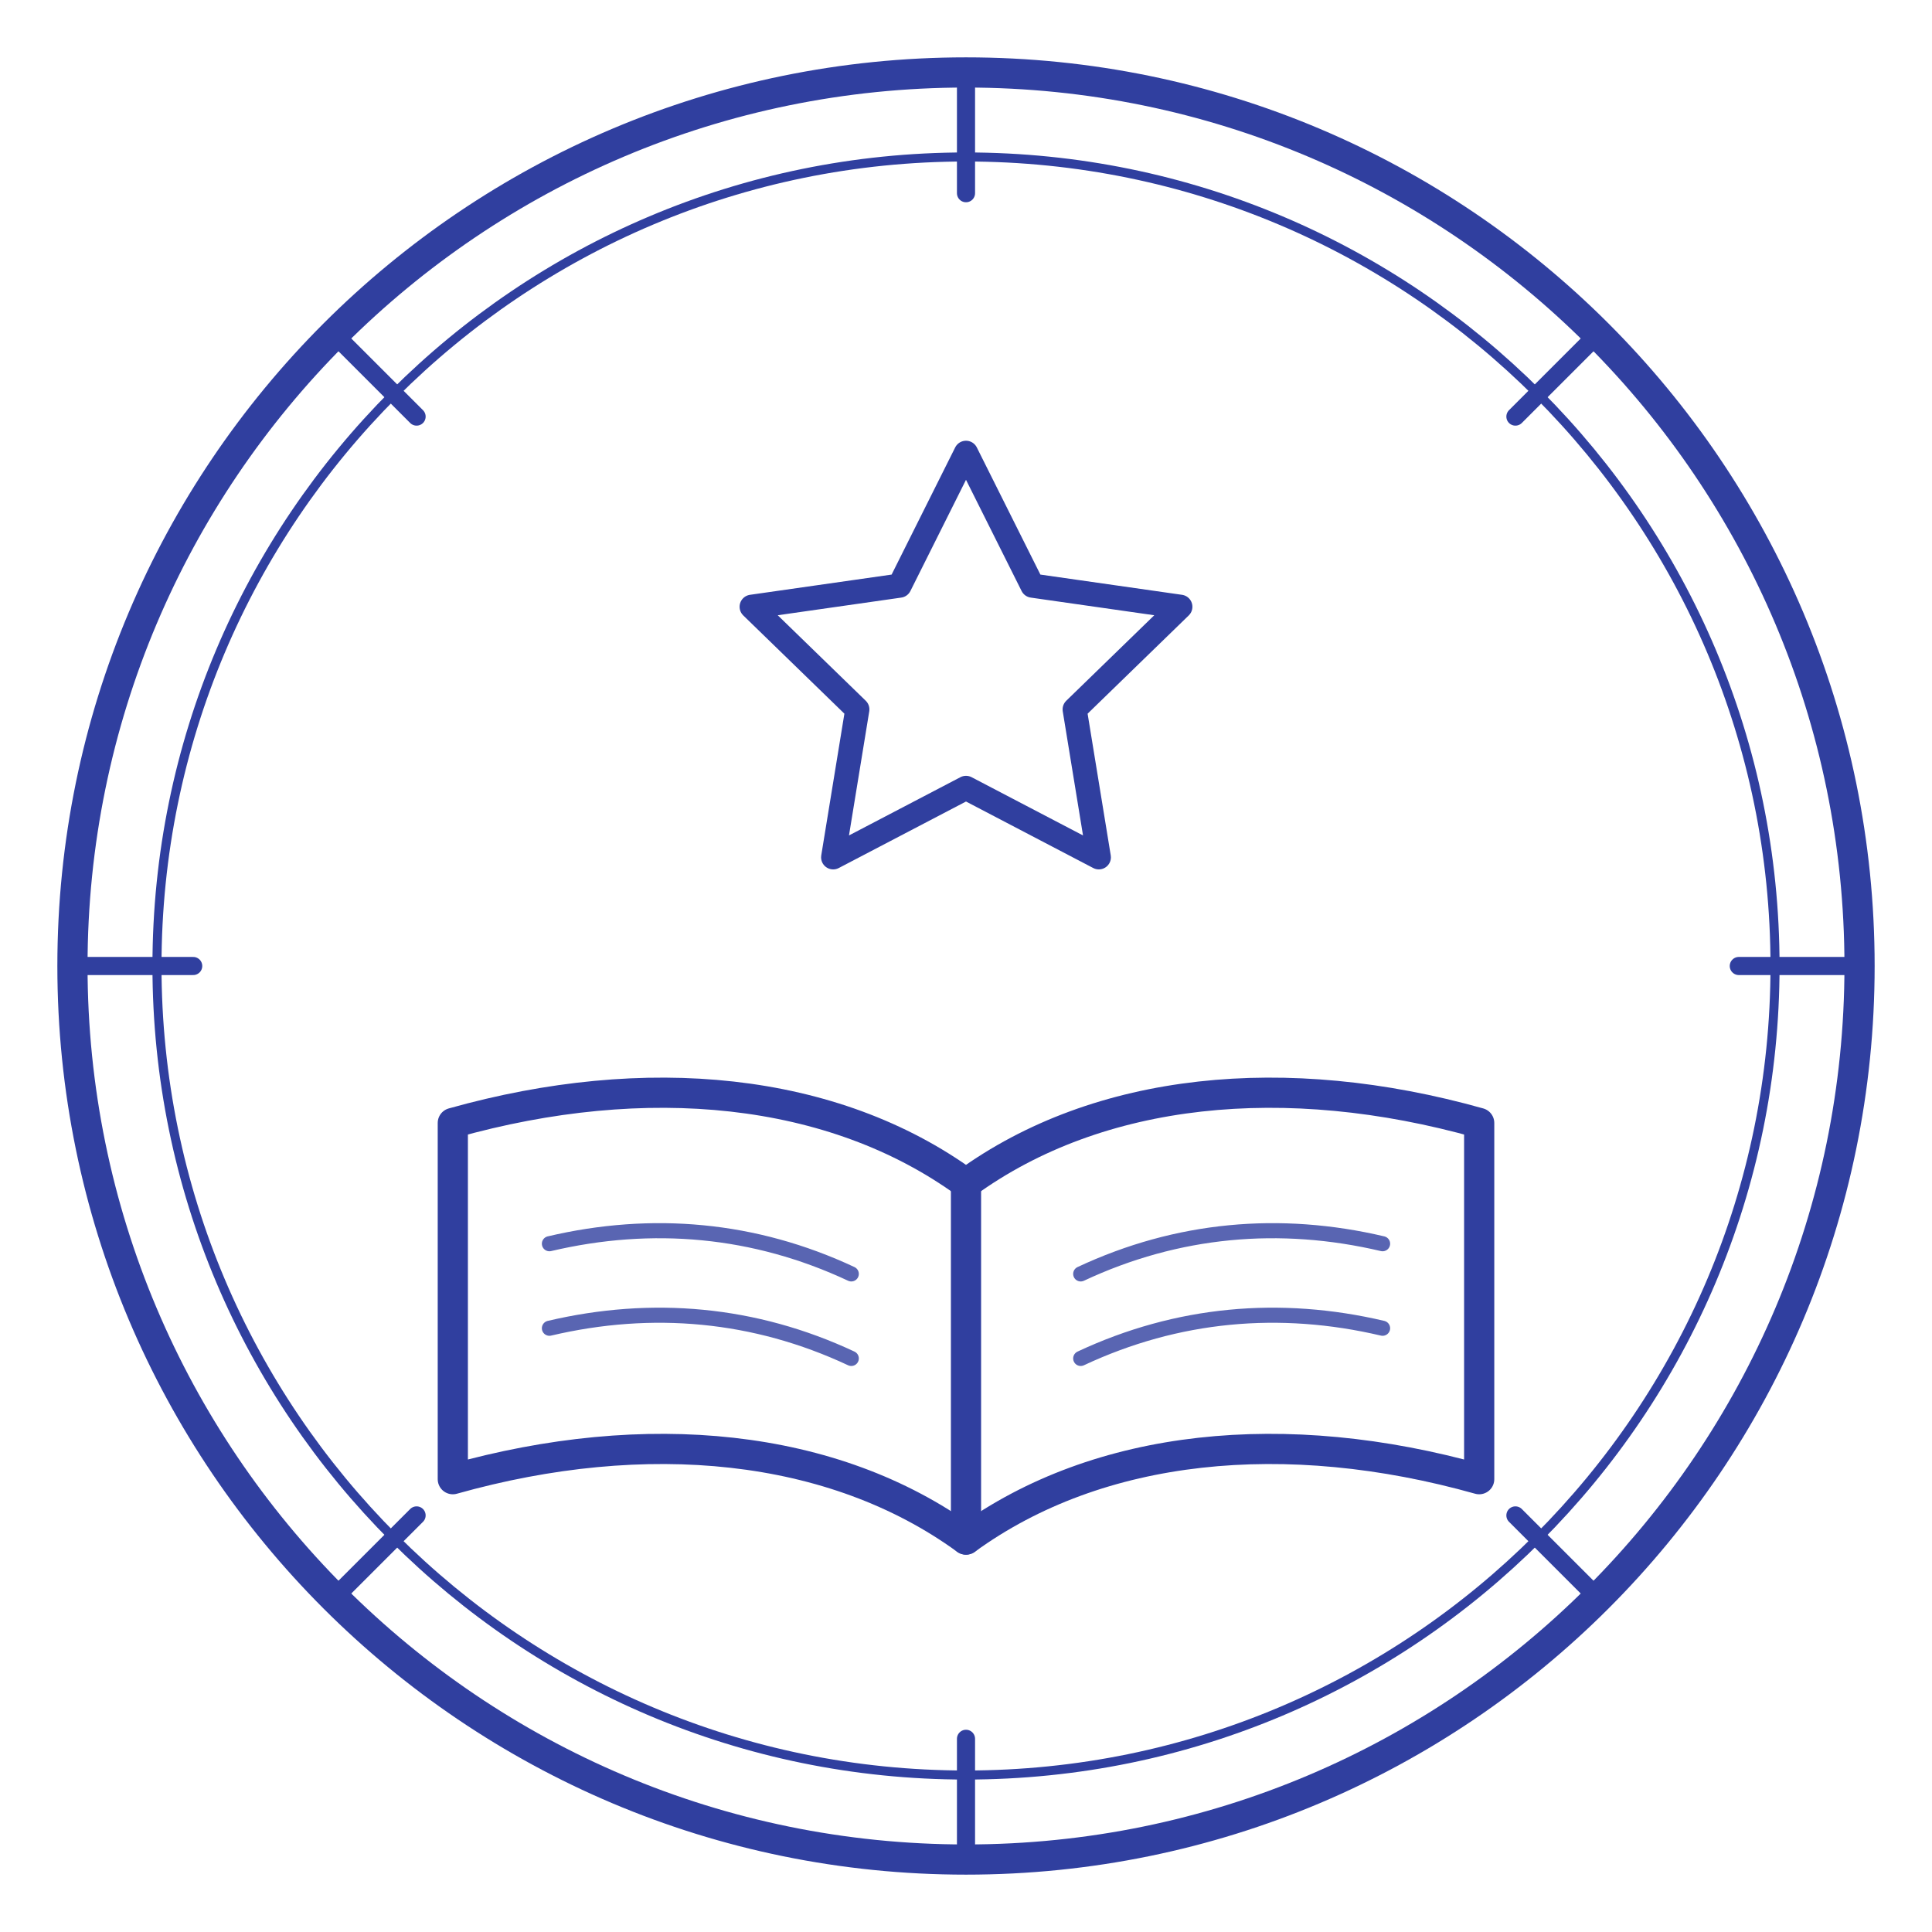
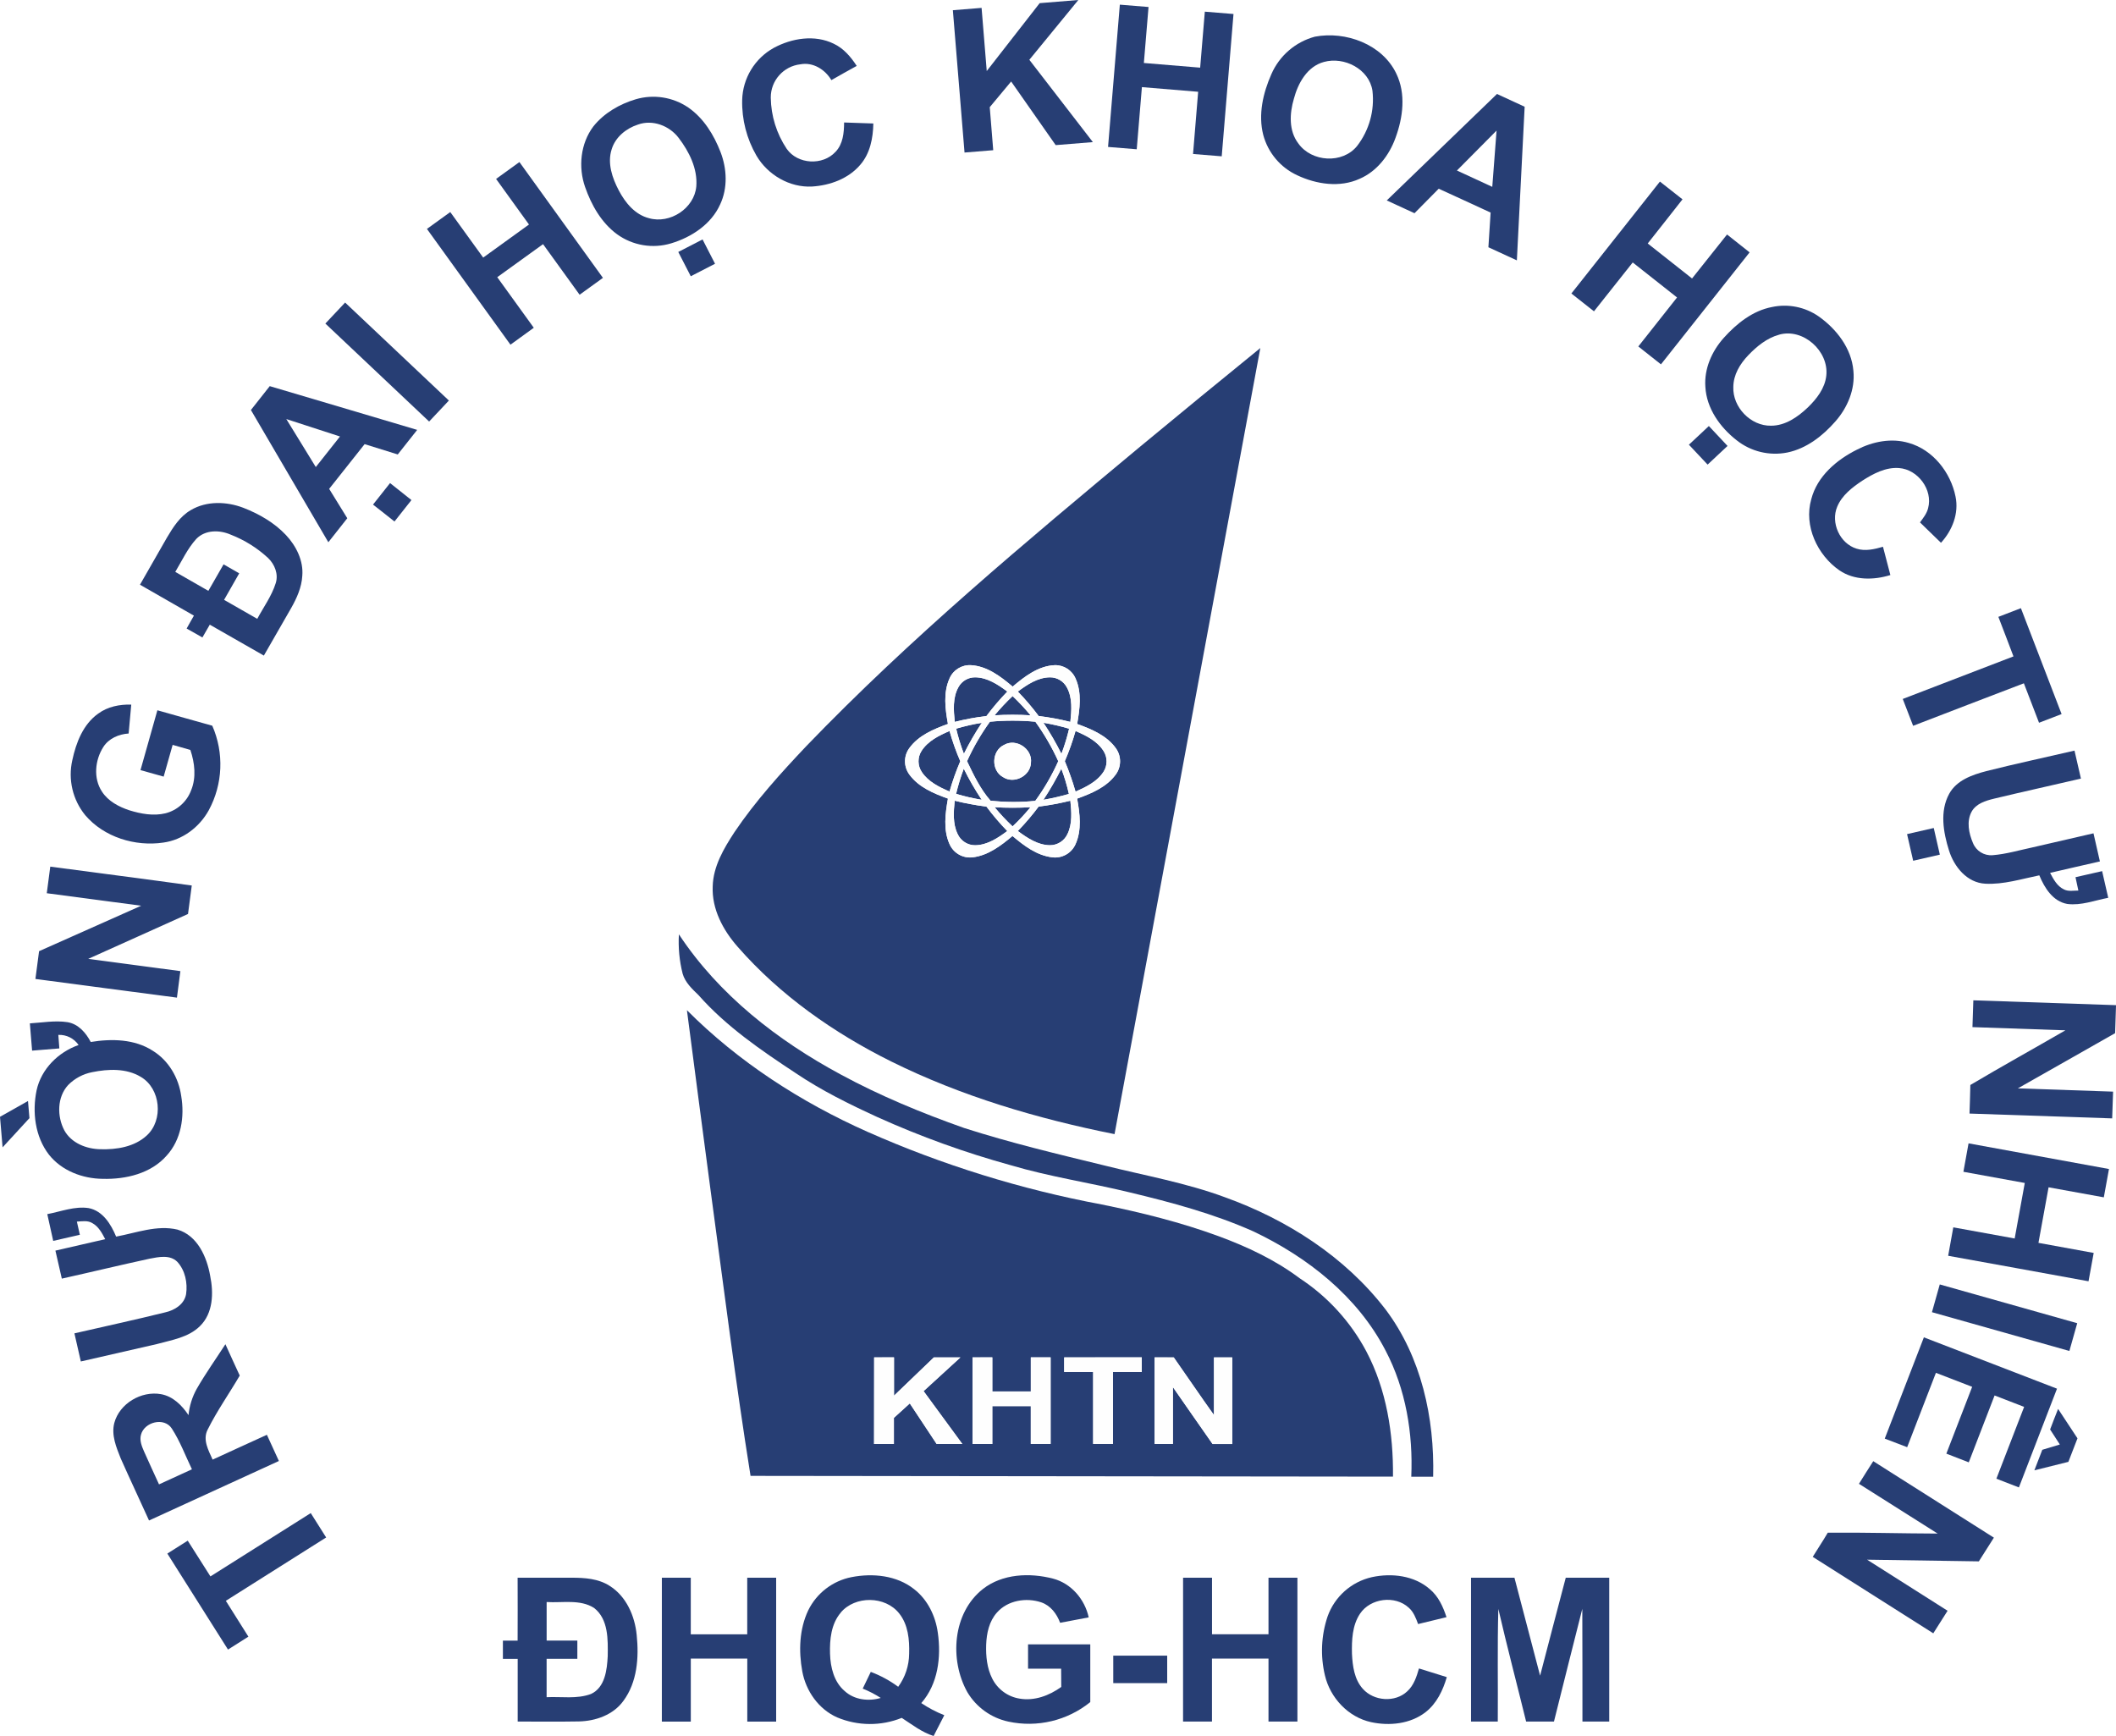
- <svg xmlns="http://www.w3.org/2000/svg" viewBox="0 0 640 640" fill="none" stroke="#303F9F" stroke-linecap="round" stroke-linejoin="round">
-   <circle cx="320" cy="320" r="296" stroke-width="10" />
-   <circle cx="320" cy="320" r="268" stroke-width="3" />
-   <g stroke-width="6">
-     <path d="M320 24v40M320 576v40M24 320h40M576 320h40" />
-     <path d="M110 110l28 28M502 502l28 28M530 110l-28 28M138 502l-28 28" />
+ <svg xmlns="http://www.w3.org/2000/svg" viewBox="0 0 906.99 744.09">
+   <defs>
+     <style>.cls-1{fill:#273e74;}.cls-2{fill:#fefefe;}</style>
+   </defs>
+   <g id="Layer_2" data-name="Layer 2">
+     <g id="Layer_1-2" data-name="Layer 1">
+       <path class="cls-1" d="M445.64,1.35c5.52-.48,11-.92,16.57-1.35-7,8.56-14,17.08-21,25.63q13.59,17.64,27.23,35.28-8,.68-15.94,1.29Q443,48.57,433.41,34.93q-4.61,5.49-9.17,11c.48,6.15,1,12.3,1.49,18.45l-12.3,1q-2.51-30.51-5-61,6.15-.51,12.31-1c.73,9,1.45,18.05,2.21,27.07Q434.35,15.91,445.64,1.35Z" />
+       <path class="cls-1" d="M480,2l12.3,1q-1,12-2,24,12.06,1,24.13,2c.68-8,1.33-16,2-24q6.14.48,12.29,1-2.51,30.48-5.05,61c-4.1-.34-8.2-.67-12.29-1,.72-8.88,1.47-17.77,2.19-26.66-8-.66-16.07-1.34-24.11-2-.75,8.88-1.47,17.76-2.22,26.64l-12.29-1Q477.46,32.44,480,2Z" />
+       <path class="cls-1" d="M563.59,15.72c13.19-2.5,28.9,3.21,34.91,15.82,4.21,8.66,2.87,18.88-.37,27.63-2.69,7.44-7.93,14.26-15.33,17.46-8.53,3.9-18.55,2.37-26.8-1.52a26.62,26.62,0,0,1-14.53-17.29c-2.23-8.73-.09-17.94,3.47-26A28.41,28.41,0,0,1,563.59,15.72Zm3.9,10.83c-7.18,1.93-11.11,9.08-12.89,15.78-1.85,6.27-2.26,13.71,1.92,19.17,5.7,8,18.92,8.83,25.18,1.07a32.62,32.62,0,0,0,6.58-23.68C586.86,29.58,576.16,24.15,567.49,26.55Z" />
+       <path class="cls-1" d="M331.67,20.52c7.74-4.17,17.54-5.77,25.68-1.79,4.27,2,7.36,5.67,9.87,9.52-3.62,2-7.25,4-10.86,6.09-2.7-4.55-7.86-7.8-13.27-6.78a14.29,14.29,0,0,0-12.71,14.3,40.47,40.47,0,0,0,6.83,21.93c4.69,6.71,15.46,7.27,20.94,1.27,3.2-3.34,3.64-8.17,3.66-12.56,4.17.14,8.35.27,12.53.43-.11,6.24-1.38,12.83-5.58,17.68-5.1,6-13,8.87-20.69,9.34-9.61.52-19-5-23.82-13.22a45.59,45.59,0,0,1-6.13-23.86A26.33,26.33,0,0,1,331.67,20.52Z" />
+       <path class="cls-1" d="M594.41,85.91Q618,63.08,641.66,40.28l11.86,5.47q-1.65,32.93-3.34,65.85c-4.07-1.87-8.14-3.73-12.2-5.62q.46-7.42.95-14.86c-7.41-3.42-14.82-6.86-22.25-10.23q-5.17,5.27-10.38,10.5Q600.35,88.66,594.41,85.91Zm30.08-12.82q7.56,3.52,15.15,7c.61-8,1.25-16.08,1.84-24.12Q633,64.51,624.49,73.09Z" />
+       <path class="cls-1" d="M272.5,42.55A26.68,26.68,0,0,1,295,46.07c6.63,4.59,11,11.74,13.87,19.16,2.73,7.12,3.11,15.36-.18,22.37-3.83,8.53-12.27,14.07-21,16.7a26.51,26.51,0,0,1-23.19-3.89c-6.72-4.93-11-12.5-13.7-20.23-3-8.54-2-18.66,3.54-26C258.9,48.47,265.54,44.62,272.5,42.55Zm.93,10.85c-5.06,1.64-9.68,5.39-11.25,10.6-1.93,6,.26,12.31,3.06,17.63S272.19,92,278.17,93.52c9,2.59,19.45-4.2,20.29-13.63.6-7.61-3.07-14.9-7.57-20.79C286.93,53.88,279.74,51.12,273.43,53.4Z" />
+       <path class="cls-1" d="M212.64,76.69q5-3.63,10-7.23,17.9,24.83,35.8,49.64c-3.33,2.43-6.67,4.83-10,7.23-5.23-7.23-10.43-14.46-15.67-21.68q-9.83,7.06-19.63,14.16l15.66,21.68q-5,3.64-10,7.25L183,98.12q5-3.63,10-7.23c4.71,6.49,9.39,13,14.11,19.52q9.83-7.08,19.63-14.18C222,89.71,217.32,83.22,212.64,76.69Z" />
+       <path class="cls-1" d="M711.5,77.83c3.24,2.52,6.45,5.08,9.68,7.61-4.91,6.36-10,12.61-14.91,18.92q9.48,7.52,19,15c5-6.26,10-12.58,15-18.85q4.83,3.81,9.67,7.66-19,24-38,48-4.86-3.83-9.7-7.67,8.31-10.47,16.6-21-9.48-7.51-19-15c-5.56,7-11.06,14-16.61,20.94q-4.86-3.81-9.68-7.64Q692.51,101.8,711.5,77.83Z" />
+       <path class="cls-1" d="M290.73,108q5.19-2.7,10.41-5.37c1.8,3.47,3.59,6.93,5.35,10.42q-5.19,2.7-10.4,5.36Q293.39,113.21,290.73,108Z" />
+       <path class="cls-1" d="M139.46,138.68q4.22-4.5,8.47-9,22.24,21,44.48,42-4.23,4.5-8.47,9Q161.7,159.67,139.46,138.68Z" />
+       <path class="cls-1" d="M759.52,131.6a25.69,25.69,0,0,1,20,4c7.68,5.43,14.11,13.7,14.91,23.35.8,7.94-2.52,15.76-7.69,21.65-5.43,6.21-12.36,11.64-20.59,13.35a26.6,26.6,0,0,1-21.83-5.29c-7.07-5.53-12.84-13.62-13.34-22.83-.57-7.76,2.79-15.32,7.88-21C744.36,138.7,751.24,133.18,759.52,131.6Zm3,11.88c-5.17,1.43-9.46,4.94-13.11,8.74s-6.41,8.43-6.45,13.68c-.32,8.65,7.46,16.73,16.16,16.57,6.14,0,11.47-3.73,15.75-7.8,3.8-3.68,7.36-8.21,7.94-13.64C784,150.49,772.84,140.44,762.47,143.48Z" />
+       <path class="cls-1" d="M488.64,191.49q25.7-21.28,51.58-42.31Q509,317.66,477.73,486.12c-33-6.61-65.52-16.17-95.7-31.13-24.64-12.24-47.65-28.37-65.83-49.16-6.27-7.11-11.14-16.18-10.71-25.91.22-8.61,4.76-16.25,9.34-23.26,9-13.35,19.88-25.33,30.92-37C390.2,273.51,439.48,232.42,488.64,191.49ZM407,290.81c-2.75,6.13-1.83,13.09-.69,19.49-6.11,2.21-12.6,4.9-16.54,10.35a9.57,9.57,0,0,0,.09,11.45c4,5.36,10.37,8,16.45,10.2-1.13,6.39-2.07,13.35.67,19.47A9.58,9.58,0,0,0,417,367.46c6.59-.8,12.07-5,17-9.14,4.93,4.18,10.46,8.39,17.1,9.15a9.58,9.58,0,0,0,9.91-5.6c2.78-6.14,1.86-13.14.71-19.56,6.08-2.19,12.52-4.86,16.48-10.24a9.59,9.59,0,0,0,.1-11.37c-3.93-5.48-10.45-8.18-16.58-10.39,1.13-6.37,2.06-13.3-.64-19.4a9.46,9.46,0,0,0-9-5.8c-7,.32-12.89,4.84-18,9.19-5.13-4.32-10.94-8.8-17.91-9.19A9.44,9.44,0,0,0,407,290.81Z" />
+       <path class="cls-1" d="M115.62,165.51c21.08,6.21,42.13,12.52,63.2,18.75q-4.15,5.28-8.33,10.53l-14.2-4.42q-7.6,9.58-15.2,19.17,3.89,6.3,7.77,12.59c-2.71,3.43-5.44,6.84-8.12,10.29q-16.61-28.33-33.19-56.68C110.23,172.32,112.94,168.93,115.62,165.51Zm7.1,14.11c4.19,6.87,8.46,13.69,12.64,20.57q5.17-6.56,10.37-13.1C138.06,184.59,130.39,182.08,122.72,179.62Z" />
+       <path class="cls-1" d="M723.92,190.61c2.85-2.68,5.69-5.36,8.56-8,2.67,2.84,5.35,5.67,8,8.53q-4.26,4-8.54,8Q727.92,194.9,723.92,190.61Z" />
+       <path class="cls-1" d="M796,192.71c6.73-3.46,14.73-5.06,22.13-2.86,10.4,2.92,18,12.64,20.08,23,1.5,7.2-1.39,14.51-6.24,19.8q-4.5-4.35-9-8.74c1.39-1.89,2.93-3.79,3.49-6.12,2.11-7.88-4.39-16.57-12.44-17.17-5.77-.45-11.1,2.43-15.8,5.43-4.29,2.86-8.68,6.22-10.72,11.12-2.91,6.88,1.1,15.8,8.28,18,3.73,1.19,7.68.24,11.33-.81q1.57,6.06,3.17,12.12c-7.15,2.22-15.45,2.34-21.83-2-9.49-6.56-15.34-19.09-12.08-30.5C778.91,204.12,787.22,197.09,796,192.71Z" />
+       <path class="cls-1" d="M167.19,207.06q4.59,3.63,9.17,7.28-3.62,4.6-7.27,9.19c-3.06-2.41-6.11-4.86-9.2-7.25Q163.52,211.65,167.19,207.06Z" />
+       <path class="cls-1" d="M81.79,218.64c6.75-4,15.3-3.73,22.47-1,6.78,2.64,13.29,6.36,18.31,11.69,4.39,4.67,7.56,11,7,17.51-.28,4.91-2.33,9.48-4.71,13.69Q119,270.79,113.1,281c-7.74-4.39-15.45-8.84-23.18-13.25l-3.16,5.48L80,269.41c1-1.85,2.08-3.69,3.12-5.53Q71.61,257.24,60,250.62q5.76-10.11,11.56-20.19C74.21,225.94,77.16,221.31,81.79,218.64ZM84.13,231c-3.77,4.15-6.13,9.35-9,14.12,4.72,2.72,9.46,5.41,14.18,8.13,2.18-3.78,4.33-7.58,6.52-11.36q3.36,1.91,6.71,3.85c-2.15,3.79-4.34,7.57-6.49,11.37q7.09,4.08,14.22,8.14c2.71-5.06,6.19-9.79,7.92-15.3,1.24-3.89-.45-8.06-3.28-10.78a50.53,50.53,0,0,0-16-10C94.16,227.09,88,227,84.13,231Z" />
+       <path class="cls-1" d="M856.57,264.4q4.81-1.89,9.66-3.72,8.73,22.68,17.44,45.39L874,309.79q-3.27-8.46-6.5-16.91c-15.84,6-31.64,12.17-47.47,18.22q-2.24-5.75-4.44-11.51,23.71-9.13,47.45-18.24C860.93,275.69,858.73,270.05,856.57,264.4Z" />
+       <path class="cls-1" d="M410.8,294.55a8.11,8.11,0,0,1,7.27-4.23c5.19.09,9.67,3.13,13.7,6.1a107.72,107.72,0,0,0-8.95,10.49,108,108,0,0,0-13.59,2.51C408.74,304.47,408.28,299.07,410.8,294.55Z" />
+       <path class="cls-1" d="M436.27,296.42c4.05-3,8.56-6.06,13.8-6.1a8.14,8.14,0,0,1,7.23,4.34c2.43,4.51,2,9.85,1.48,14.77a105.91,105.91,0,0,0-13.57-2.52A107.83,107.83,0,0,0,436.27,296.42Z" />
+       <path class="cls-1" d="M426.32,306.6a90.89,90.89,0,0,1,7.7-8.24,93.82,93.82,0,0,1,7.7,8.24A129.71,129.71,0,0,0,426.32,306.6Z" />
+       <path class="cls-1" d="M42.1,305.87c4.07-3,9.19-4,14.16-3.86q-.52,6.19-1.12,12.39c-4.22.28-8.48,2.09-10.83,5.75-3.6,5.6-4.39,13.44-.6,19.16,2.65,4.1,7.19,6.5,11.72,8,5,1.54,10.35,2.53,15.5,1.29a15.93,15.93,0,0,0,11-9.87c2.27-5.53,1.53-11.75-.33-17.29L74,319.27c-1.29,4.54-2.56,9.08-3.85,13.61l-9.93-2.79q3.62-12.82,7.24-25.65c7.85,2.2,15.68,4.45,23.53,6.62a41.33,41.33,0,0,1-1.5,36.23c-4,7.25-11.22,12.75-19.49,13.86-12.09,1.78-25.42-2.3-33.47-11.74A27.62,27.62,0,0,1,31,325.81C32.61,318.32,35.62,310.45,42.1,305.87Z" />
+       <path class="cls-1" d="M424.28,309.35a103.07,103.07,0,0,1,19.48,0,98.65,98.65,0,0,1,9.82,16.92,93.72,93.72,0,0,1-9.85,17,90.51,90.51,0,0,1-19.19-.08c-4.34-4.9-7.25-11-10.07-16.93A97.6,97.6,0,0,1,424.28,309.35Zm6.12,9.93c-5.42,2.48-5.69,11-.45,13.81,4.73,3.13,11.76-.54,11.95-6.18C442.62,321,435.56,316.29,430.4,319.28Z" />
+       <path class="cls-1" d="M409.82,312.33a87.21,87.21,0,0,1,11-2.53,126.25,126.25,0,0,0-7.68,13.29A84.5,84.5,0,0,1,409.82,312.33Z" />
+       <path class="cls-1" d="M447.24,309.8a88,88,0,0,1,11,2.53,84.65,84.65,0,0,1-3.29,10.77A125.38,125.38,0,0,0,447.24,309.8Z" />
+       <path class="cls-1" d="M395,321.87c2.73-4.29,7.48-6.6,12-8.55a102.78,102.78,0,0,0,4.61,12.95,111.34,111.34,0,0,0-4.61,13c-4.44-1.93-9.11-4.19-11.86-8.35A8.23,8.23,0,0,1,395,321.87Z" />
+       <path class="cls-1" d="M456.42,326.25a103.47,103.47,0,0,0,4.6-12.93c4.51,1.95,9.28,4.27,12,8.57a8.25,8.25,0,0,1,0,8.92c-2.74,4.25-7.48,6.54-12,8.5A115.55,115.55,0,0,0,456.42,326.25Z" />
+       <path class="cls-1" d="M851.43,330.51c12.53-3.16,25.18-5.84,37.77-8.78.93,4,1.84,8,2.76,12-12.43,2.9-24.89,5.62-37.3,8.61-3.59.88-7.62,2.09-9.55,5.55-2.26,4.15-1.22,9.26.55,13.4a8.34,8.34,0,0,0,8.43,5.27c5.85-.46,11.52-2.17,17.25-3.38q13-3,26-6c.91,4,1.84,8,2.75,12.05-7.12,1.64-14.25,3.23-21.35,4.9,1.44,2.72,3,5.71,5.93,7.09,1.91,1,4.12.48,6.19.5-.41-1.92-.83-3.83-1.23-5.73l11.41-2.6c.88,3.81,1.75,7.61,2.62,11.43-5.79,1.1-11.57,3.4-17.54,2.64-6.19-1.09-9.79-6.91-12-12.27-7.64,1.55-15.28,4-23.15,3.59s-13.39-7.26-15.57-14.27c-2.44-7.74-4-16.8.08-24.25C838.66,334.43,845.33,332.11,851.43,330.51Z" />
+       <path class="cls-1" d="M409.81,340.27a92.43,92.43,0,0,1,3.3-10.78,120.9,120.9,0,0,0,7.69,13.33A86.25,86.25,0,0,1,409.81,340.27Z" />
+       <path class="cls-1" d="M454.93,329.52a76.13,76.13,0,0,1,3.24,10.79,101.63,101.63,0,0,1-10.92,2.52A134.28,134.28,0,0,0,454.93,329.52Z" />
+       <path class="cls-1" d="M409.22,343.21a118.27,118.27,0,0,0,13.62,2.52,108.59,108.59,0,0,0,8.93,10.48c-4,3-8.52,6-13.73,6.09a8.22,8.22,0,0,1-7.56-4.82C408.33,353.05,408.76,348,409.22,343.21Z" />
+       <path class="cls-1" d="M445.19,345.73a116.61,116.61,0,0,0,13.6-2.52c.49,4.73.9,9.8-1.21,14.23a8.27,8.27,0,0,1-7.53,4.86c-5.23-.05-9.73-3.13-13.79-6.1A106.12,106.12,0,0,0,445.19,345.73Z" />
+       <path class="cls-1" d="M426.33,346a138.08,138.08,0,0,0,15.36,0,86.34,86.34,0,0,1-7.67,8.21A86.47,86.47,0,0,1,426.33,346Z" />
+       <path class="cls-1" d="M817.43,357.52q5.72-1.33,11.44-2.62l2.61,11.42q-5.72,1.33-11.43,2.62Q818.71,363.23,817.43,357.52Z" />
+       <path class="cls-1" d="M21.55,371.46c20.22,2.7,40.45,5.28,60.65,8.09-.54,4.06-1.09,8.13-1.61,12.2C66.35,398.2,52.06,404.56,37.81,411c13.17,1.78,26.34,3.49,39.51,5.25q-.73,5.67-1.48,11.36c-20.23-2.63-40.44-5.35-60.66-8q.77-6,1.57-11.91,21.89-9.75,43.76-19.48c-13.48-1.8-27-3.56-40.46-5.36Q20.78,377.14,21.55,371.46Z" />
+       <path class="cls-1" d="M291,400.48c17.13,25.94,42.3,45.52,69.45,60.12,16.89,9.15,34.69,16.48,52.78,22.88,19.86,6.38,40.17,11.2,60.43,16.14,17.15,4.28,34.67,7.37,51.3,13.52,26.61,9.56,51.51,25.48,68.89,48.06,15.4,20.4,21.08,46.59,20.45,71.77h-9.38c.8-18.53-2.33-37.51-11-54.05-12-23.25-33.49-40.12-56.76-51.15-17-7.56-35-12.39-53.09-16.72-16.89-4.11-34.13-6.65-50.81-11.6a392.09,392.09,0,0,1-57.19-20.64c-12.05-5.53-24-11.41-35-18.84-14.87-9.79-29.8-20-41.65-33.42-2.74-2.67-5.73-5.4-6.82-9.21A55.74,55.74,0,0,1,291,400.48Z" />
+       <path class="cls-1" d="M845.84,428.76,907,430.84c-.13,4-.28,8-.39,12-13.87,7.93-27.8,15.76-41.69,23.66q20.42.72,40.82,1.4l-.39,11.47-61.15-2.07c.12-4.09.3-8.17.36-12.25,13.48-8,27.19-15.58,40.75-23.43-13.29-.48-26.57-.91-39.85-1.37Q845.61,434.48,845.84,428.76Z" />
+       <path class="cls-1" d="M294.44,433c22.11,22.18,48.84,39.41,77.38,52.12a454.39,454.39,0,0,0,100.41,31.15c17,3.44,33.86,7.63,50.15,13.61,12.24,4.52,24.22,10.15,34.68,18a85.4,85.4,0,0,1,28.61,31.38c8.66,16.42,11.6,35.26,11.41,53.66l-275.37-.32c-6.48-40.51-11.54-81.23-17.06-121.88Q299.49,471.88,294.44,433Zm80.25,148.82q0,18.56,0,37.11h8.49c0-3.74,0-7.47,0-11.2q3.39-3.12,6.82-6.2,5.77,8.68,11.51,17.39c3.65,0,7.31,0,11,0-5.52-7.56-11.09-15.09-16.61-22.65q7.89-7.23,15.79-14.45-5.68,0-11.37,0l-17.09,16.41c0-5.48,0-11,0-16.42Zm42.16,0v37.1h8.48c0-5.41,0-10.82,0-16.23,5.5,0,11,0,16.5,0,0,5.4,0,10.8,0,16.21h8.49q0-18.55,0-37.1h-8.48c0,4.87,0,9.74,0,14.61H425.34V581.81Zm39.3,0q0,3.12,0,6.26h12.41v30.83h8.49q0-15.42,0-30.84h12.35q0-3.14,0-6.26Zm38.75,0q0,18.56,0,37.1h7.85q0-12.18,0-24.36c5.69,8.11,11.3,16.29,17,24.39,2.81,0,5.62,0,8.44,0q0-18.55,0-37.1h-7.84c0,8.23,0,16.47,0,24.7-5.85-8.16-11.46-16.49-17.23-24.7Z" />
+       <path class="cls-1" d="M12.8,438.64c5.35-.32,10.74-1.32,16.09-.52,4.65.75,7.94,4.54,10,8.5,8.93-1.46,18.79-1.3,26.62,3.78C72.3,454.59,76.6,462,77.68,469.81c1.49,8.82,0,18.68-6.21,25.47-6.74,7.74-17.54,10.26-27.42,10-8.66-.07-17.61-3.45-23.08-10.38-5.95-7.7-7.22-18.25-5.28-27.58,2-9.14,9.29-16.35,18-19.4A10,10,0,0,0,25,443.58q.21,2.9.44,5.8-5.84.5-11.68.95Q13.27,444.48,12.8,438.64Zm26.71,20.92a19.74,19.74,0,0,0-10.31,5.52c-4.75,5.17-4.8,13.42-1.63,19.41,3,5.48,9.47,8,15.47,8.1,6.94.21,14.57-1,19.85-5.87,7.27-6.61,6-20.13-2.52-25.13C54.15,457.82,46.39,458.16,39.51,459.56Z" />
+       <path class="cls-1" d="M12,471.92c.21,2.44.41,4.89.62,7.34q-5.73,6.27-11.51,12.52Q.51,485.23,0,478.69C4,476.41,8,474.19,12,471.92Z" />
+       <path class="cls-1" d="M843.79,490.07q30.11,5.46,60.19,11-1.11,6.06-2.21,12.14c-7.9-1.42-15.79-2.88-23.68-4.3q-2.19,11.89-4.34,23.81c7.88,1.45,15.78,2.86,23.68,4.32l-2.22,12.15c-20.06-3.64-40.1-7.34-60.16-10.93q1.07-6.11,2.2-12.19c8.77,1.58,17.53,3.2,26.31,4.78q2.16-11.91,4.33-23.8-13.15-2.41-26.31-4.79Q842.66,496.14,843.79,490.07Z" />
+       <path class="cls-1" d="M20.27,520.41C26.13,519.3,32,516.92,38,517.82c6.08,1.19,9.57,6.93,11.78,12.22,8.63-1.59,17.49-5.09,26.3-3,8.55,2.54,12.58,11.69,14,19.78,1.52,7.33,1.32,16.09-4.43,21.64-4.9,4.82-12,5.88-18.41,7.64l-32.59,7.46c-.92-4-1.85-8-2.75-12.05,13-3,26-5.79,38.92-9,4-.88,8.16-3.44,8.94-7.77.72-4.82-.4-10.27-3.78-13.91-3.16-3.14-8-2.06-11.85-1.32-12.57,2.72-25.07,5.75-37.63,8.54q-1.38-6-2.75-12c7.11-1.65,14.24-3.24,21.35-4.91-1.37-2.58-2.81-5.38-5.47-6.85-2-1.28-4.46-.79-6.68-.68q.63,2.82,1.28,5.65-5.7,1.34-11.42,2.62Q21.57,526.13,20.27,520.41Z" />
+       <path class="cls-1" d="M831.45,550.54q29.46,8.28,58.92,16.62-1.67,6-3.36,11.9-29.46-8.29-58.91-16.62C829.19,558.47,830.32,554.5,831.45,550.54Z" />
+       <path class="cls-1" d="M807.87,616.63q8.37-21.71,16.77-43.41l57.06,22q-8.13,21.18-16.33,42.33-4.85-1.86-9.65-3.74,5.92-15.4,11.89-30.78-6.33-2.46-12.66-4.9-5.55,14.33-11.07,28.67l-9.61-3.73q5.52-14.33,11.07-28.64c-5.17-2-10.36-4-15.54-6-4.12,10.62-8.19,21.26-12.32,31.87Z" />
+       <path class="cls-1" d="M84.36,595.23c3.77-6.55,8.16-12.72,12.26-19.06,2,4.47,4.1,9,6.14,13.44C98.22,597.36,93,604.75,89,612.79c-2.23,4.33.37,8.88,2.14,12.84,7.76-3.54,15.49-7.13,23.26-10.64q2.57,5.61,5.14,11.23Q91.73,639,63.88,651.72c-4-8.87-8.18-17.68-12.13-26.59-1.9-4.77-4.1-10-2.76-15.2,2.23-8.37,11.6-13.86,20-12.36,5.13.91,9,4.78,11.81,9A29,29,0,0,1,84.36,595.23ZM60.42,615c-.68,2.49.4,5,1.37,7.24,2.07,4.67,4.23,9.31,6.37,14l14.11-6.46c-2.81-5.85-5.08-12-8.61-17.45C70.37,607.25,61.82,609.5,60.42,615Z" />
+       <path class="cls-1" d="M878.75,612.71c1.12-3,2.25-5.89,3.42-8.81,2.77,4.2,5.57,8.39,8.31,12.61-1.32,3.35-2.61,6.72-3.9,10.08L872,630.22q1.66-4.41,3.4-8.8c2.5-.76,5-1.52,7.52-2.27Z" />
+       <path class="cls-1" d="M796.81,636c2-3.25,4.07-6.47,6.13-9.7q25.86,16.38,51.71,32.78c-2.15,3.38-4.29,6.78-6.45,10.16q-24-.36-47.9-.72c11.49,7.32,23,14.58,34.5,21.89q-3.07,4.83-6.13,9.67Q802.78,683.72,777,667.31c2.13-3.47,4.4-6.85,6.45-10.36,15.69-.14,31.39.33,47.09.38Q813.65,646.64,796.81,636Z" />
+       <path class="cls-1" d="M90.2,675.69q21.51-13.56,43-27.14c2.22,3.47,4.41,7,6.6,10.45q-21.5,13.57-43,27.15c3.21,5.12,6.46,10.23,9.67,15.36l-8.74,5.54q-13-20.58-26-41.15,4.35-2.79,8.74-5.53C83.74,665.47,87,670.59,90.2,675.69Z" />
+       <path class="cls-1" d="M365,676c9.1-1.78,19.39-.77,26.84,5.17,5.78,4.49,9.16,11.49,10.14,18.65,1.5,10.42.1,22-7.09,30.17a51.63,51.63,0,0,0,9.87,5.19q-2.33,4.44-4.58,8.91c-5.08-1.59-9.26-4.92-13.66-7.76a36.43,36.43,0,0,1-27.69-.21c-7.93-3.5-13.38-11.29-14.94-19.7-1.59-8.7-1.3-18.09,2.54-26.18A26.3,26.3,0,0,1,365,676Zm-4.61,15.21c-4.14,4.82-4.8,11.54-4.61,17.64.18,5.79,1.67,12.09,6.3,16,4.12,3.76,10.21,4.49,15.44,2.93a46.54,46.54,0,0,0-7.73-4q1.72-3.6,3.46-7.17A48.76,48.76,0,0,1,385,723a24.33,24.33,0,0,0,4.69-14.14c.19-6-.41-12.48-4.27-17.31C379.44,684,366.52,683.86,360.35,691.21Z" />
+       <path class="cls-1" d="M421.26,681.12c8.41-6.6,20.15-7.08,30.15-4.47,7.78,2.05,13.57,8.86,15.25,16.6-4.09.79-8.17,1.54-12.26,2.32-1.42-3.84-4.09-7.4-8.08-8.76-6.43-2.16-14.4-.88-19,4.38-3.34,3.72-4.44,8.88-4.61,13.75s.33,10.11,2.62,14.59a15.93,15.93,0,0,0,11.7,8.54c6.35,1.1,12.75-1.31,17.86-5-.05-2.62-.06-5.23-.05-7.83H440.66q0-5.22,0-10.43h26.67c0,8.25,0,16.5,0,24.75a41.79,41.79,0,0,1-35.13,8.36,27.06,27.06,0,0,1-17.56-12.61C406.92,711.49,408.28,691.38,421.26,681.12Z" />
+       <path class="cls-1" d="M588.06,676c8.44-1.82,18.12-.71,24.81,5.16,3.69,3.06,5.7,7.56,7.15,12l-12.17,2.95c-.94-2.52-1.92-5.17-4-7-5.91-5.47-16.5-4.09-20.93,2.61-3.32,5-3.55,11.32-3.42,17.15.26,5.22,1,10.95,4.65,15,4.7,5.31,13.87,6,19.07,1.05,2.8-2.55,4-6.28,5-9.78,4,1.25,8,2.47,11.93,3.72-1.65,5.64-4.32,11.29-9.08,15-6.53,5.08-15.47,6-23.36,4.3-9.79-2.11-17.57-10.43-19.81-20.08a45.77,45.77,0,0,1,1.14-25.2A26.31,26.31,0,0,1,588.06,676Z" />
+       <path class="cls-1" d="M221.87,676.25c7.74,0,15.49,0,23.24,0,5.52,0,11.37.39,16.15,3.46,7.19,4.48,10.86,12.93,11.65,21.12,1,9.62.24,20.2-5.71,28.22-4.32,6-11.93,8.66-19.1,8.8-8.73.17-17.47,0-26.2.06q0-13.44,0-26.88h-6.34c0-2.61,0-5.22,0-7.81,2.1,0,4.2,0,6.31,0C221.88,694.21,221.93,685.23,221.87,676.25Zm12.44,10.42c0,5.51,0,11,0,16.53,4.38,0,8.77,0,13.16,0,0,2.59,0,5.19,0,7.8H234.3c0,5.49,0,11,0,16.46,6.33-.31,13,.89,19.05-1.39,6-2.8,6.84-10.34,7.14-16.19.1-7.1.34-15.81-5.82-20.65C248.67,685.37,241.06,687.11,234.31,686.67Z" />
+       <path class="cls-1" d="M283.7,676.24h12.39c0,8.09,0,16.18,0,24.27,8.07,0,16.13,0,24.2,0q0-12.12,0-24.25h12.4q0,30.82,0,61.66H320.31q0-13.49,0-27H296.1q0,13.49,0,27H283.69Q283.69,707.08,283.7,676.24Z" />
+       <path class="cls-1" d="M507.11,676.24c4.13,0,8.26,0,12.4,0q0,12.12,0,24.25h24.21q0-12.13,0-24.25c4.13,0,8.26,0,12.4,0q0,30.82,0,61.66H543.72q0-13.47,0-27-12.12,0-24.23,0,0,13.48,0,27H507.1Q507.1,707.07,507.11,676.24Z" />
+       <path class="cls-1" d="M630.53,676.24h18.61q5.5,21,11,42c3.68-14,7.27-28,11-42h18.63q0,30.82,0,61.66H678.29c0-16.11,0-32.22-.06-48.32-4.12,16.09-8.09,32.22-12.15,48.33H654.15c-3.95-16.1-8.18-32.14-11.91-48.29-.46,16.09-.11,32.19-.24,48.28H630.53Q630.54,707.08,630.53,676.24Z" />
+       <path class="cls-1" d="M477.18,709.66H500.3v11.77c-7.7,0-15.41,0-23.12,0Q477.15,715.54,477.18,709.66Z" />
+       <path class="cls-2" d="M407,290.81a9.44,9.44,0,0,1,9.13-5.7c7,.39,12.78,4.87,17.91,9.19,5.15-4.35,11-8.87,18-9.19a9.46,9.46,0,0,1,9,5.8c2.7,6.1,1.77,13,.64,19.4,6.13,2.21,12.65,4.91,16.58,10.39a9.59,9.59,0,0,1-.1,11.37c-4,5.38-10.4,8.05-16.48,10.24,1.15,6.42,2.07,13.42-.71,19.56a9.58,9.58,0,0,1-9.91,5.6c-6.64-.76-12.17-5-17.1-9.15-4.92,4.15-10.4,8.34-17,9.14A9.58,9.58,0,0,1,407,361.77c-2.74-6.12-1.8-13.08-.67-19.47-6.08-2.17-12.49-4.84-16.45-10.2a9.57,9.57,0,0,1-.09-11.45c3.94-5.45,10.43-8.14,16.54-10.35C405.15,303.9,404.23,296.94,407,290.81Zm3.82,3.74c-2.52,4.52-2.06,9.92-1.57,14.87a108,108,0,0,1,13.59-2.51,107.72,107.72,0,0,1,8.95-10.49c-4-3-8.51-6-13.7-6.1A8.11,8.11,0,0,0,410.8,294.55Zm25.47,1.87a107.83,107.83,0,0,1,8.94,10.49,105.91,105.91,0,0,1,13.57,2.52c.52-4.92,1-10.26-1.48-14.77a8.14,8.14,0,0,0-7.23-4.34C444.83,290.36,440.32,293.43,436.27,296.42Zm-9.95,10.18a129.71,129.71,0,0,1,15.4,0,93.82,93.82,0,0,0-7.7-8.24A90.89,90.89,0,0,0,426.32,306.6Zm-2,2.75a97.6,97.6,0,0,0-9.81,16.91c2.82,5.9,5.73,12,10.07,16.93a90.51,90.51,0,0,0,19.19.08,93.72,93.72,0,0,0,9.85-17,98.65,98.65,0,0,0-9.82-16.92A103.07,103.07,0,0,0,424.28,309.35Zm-14.46,3a84.5,84.5,0,0,0,3.29,10.76,126.25,126.25,0,0,1,7.68-13.29A87.21,87.21,0,0,0,409.82,312.33Zm37.42-2.53a125.38,125.38,0,0,1,7.68,13.3,84.65,84.65,0,0,0,3.29-10.77A88,88,0,0,0,447.24,309.8ZM395,321.87a8.23,8.23,0,0,0,.13,9.08c2.75,4.16,7.42,6.42,11.86,8.35a111.34,111.34,0,0,1,4.61-13A102.78,102.78,0,0,1,407,313.32C402.5,315.27,397.75,317.58,395,321.87Zm61.4,4.38a115.55,115.55,0,0,1,4.6,13.06c4.48-2,9.22-4.25,12-8.5a8.25,8.25,0,0,0,0-8.92c-2.72-4.3-7.49-6.62-12-8.57A103.47,103.47,0,0,1,456.42,326.25Zm-46.61,14a86.25,86.25,0,0,0,11,2.55,120.9,120.9,0,0,1-7.69-13.33A92.43,92.43,0,0,0,409.81,340.27Zm45.12-10.75a134.28,134.28,0,0,1-7.68,13.31,101.63,101.63,0,0,0,10.92-2.52A76.13,76.13,0,0,0,454.93,329.52Zm-45.71,13.69c-.46,4.74-.89,9.84,1.26,14.27A8.22,8.22,0,0,0,418,362.3c5.21-.08,9.68-3.13,13.73-6.09a108.59,108.59,0,0,1-8.93-10.48A118.27,118.27,0,0,1,409.22,343.21Zm36,2.52a106.12,106.12,0,0,1-8.93,10.47c4.06,3,8.56,6.05,13.79,6.1a8.27,8.27,0,0,0,7.53-4.86c2.11-4.43,1.7-9.5,1.21-14.23A116.61,116.61,0,0,1,445.19,345.73Zm-18.86.3a86.47,86.47,0,0,0,7.69,8.21,86.34,86.34,0,0,0,7.67-8.21A138.08,138.08,0,0,1,426.33,346Z" />
+       <path class="cls-2" d="M430.4,319.28c5.16-3,12.22,1.74,11.5,7.63-.19,5.64-7.22,9.31-11.95,6.18C424.71,330.27,425,321.76,430.4,319.28Z" />
+       <path class="cls-2" d="M374.69,581.81h8.48c0,5.47,0,10.94,0,16.42l17.09-16.41q5.69,0,11.37,0-7.87,7.25-15.79,14.45c5.52,7.56,11.09,15.09,16.61,22.65-3.65,0-7.31,0-11,0q-5.73-8.71-11.51-17.39-3.42,3.07-6.82,6.2c0,3.73,0,7.46,0,11.2h-8.49Q374.68,600.37,374.69,581.81Z" />
+       <path class="cls-2" d="M416.85,581.81h8.49v14.61h16.51c0-4.87,0-9.74,0-14.61h8.48q0,18.56,0,37.1h-8.49c0-5.41,0-10.81,0-16.21-5.5,0-11,0-16.5,0,0,5.41,0,10.82,0,16.23h-8.48Z" />
+       <path class="cls-2" d="M456.15,581.81h33.26q0,3.12,0,6.26H477.06q0,15.42,0,30.84h-8.49V588.08H456.15Q456.14,584.93,456.15,581.81Z" />
+       <path class="cls-2" d="M494.9,581.81h8.21c5.77,8.21,11.38,16.54,17.23,24.7.07-8.23,0-16.47,0-24.7h7.84q0,18.56,0,37.1c-2.82,0-5.63,0-8.44,0-5.72-8.1-11.33-16.28-17-24.39q0,12.18,0,24.36H494.9Q494.9,600.36,494.9,581.81Z" />
+     </g>
  </g>
-   <g stroke-width="10">
-     <path d="M320 392C276 360 214 354 150 372v118c64-18 126-12 170 20 44-32 106-38 170-20V372c-64-18-126-12-170 20Z" />
-     <path d="M320 392v118" />
-   </g>
-   <g stroke-width="5" opacity=".8">
-     <path d="M182 412c34-8 68-5 100 10M182 440c34-8 68-5 100 10M458 412c-34-8-68-5-100 10M458 440c-34-8-68-5-100 10" />
-   </g>
-   <path d="m320 150 22 44 49 7-35 34 8 49-44-23-44 23 8-49-35-34 49-7Z" stroke-width="8" />
</svg>
